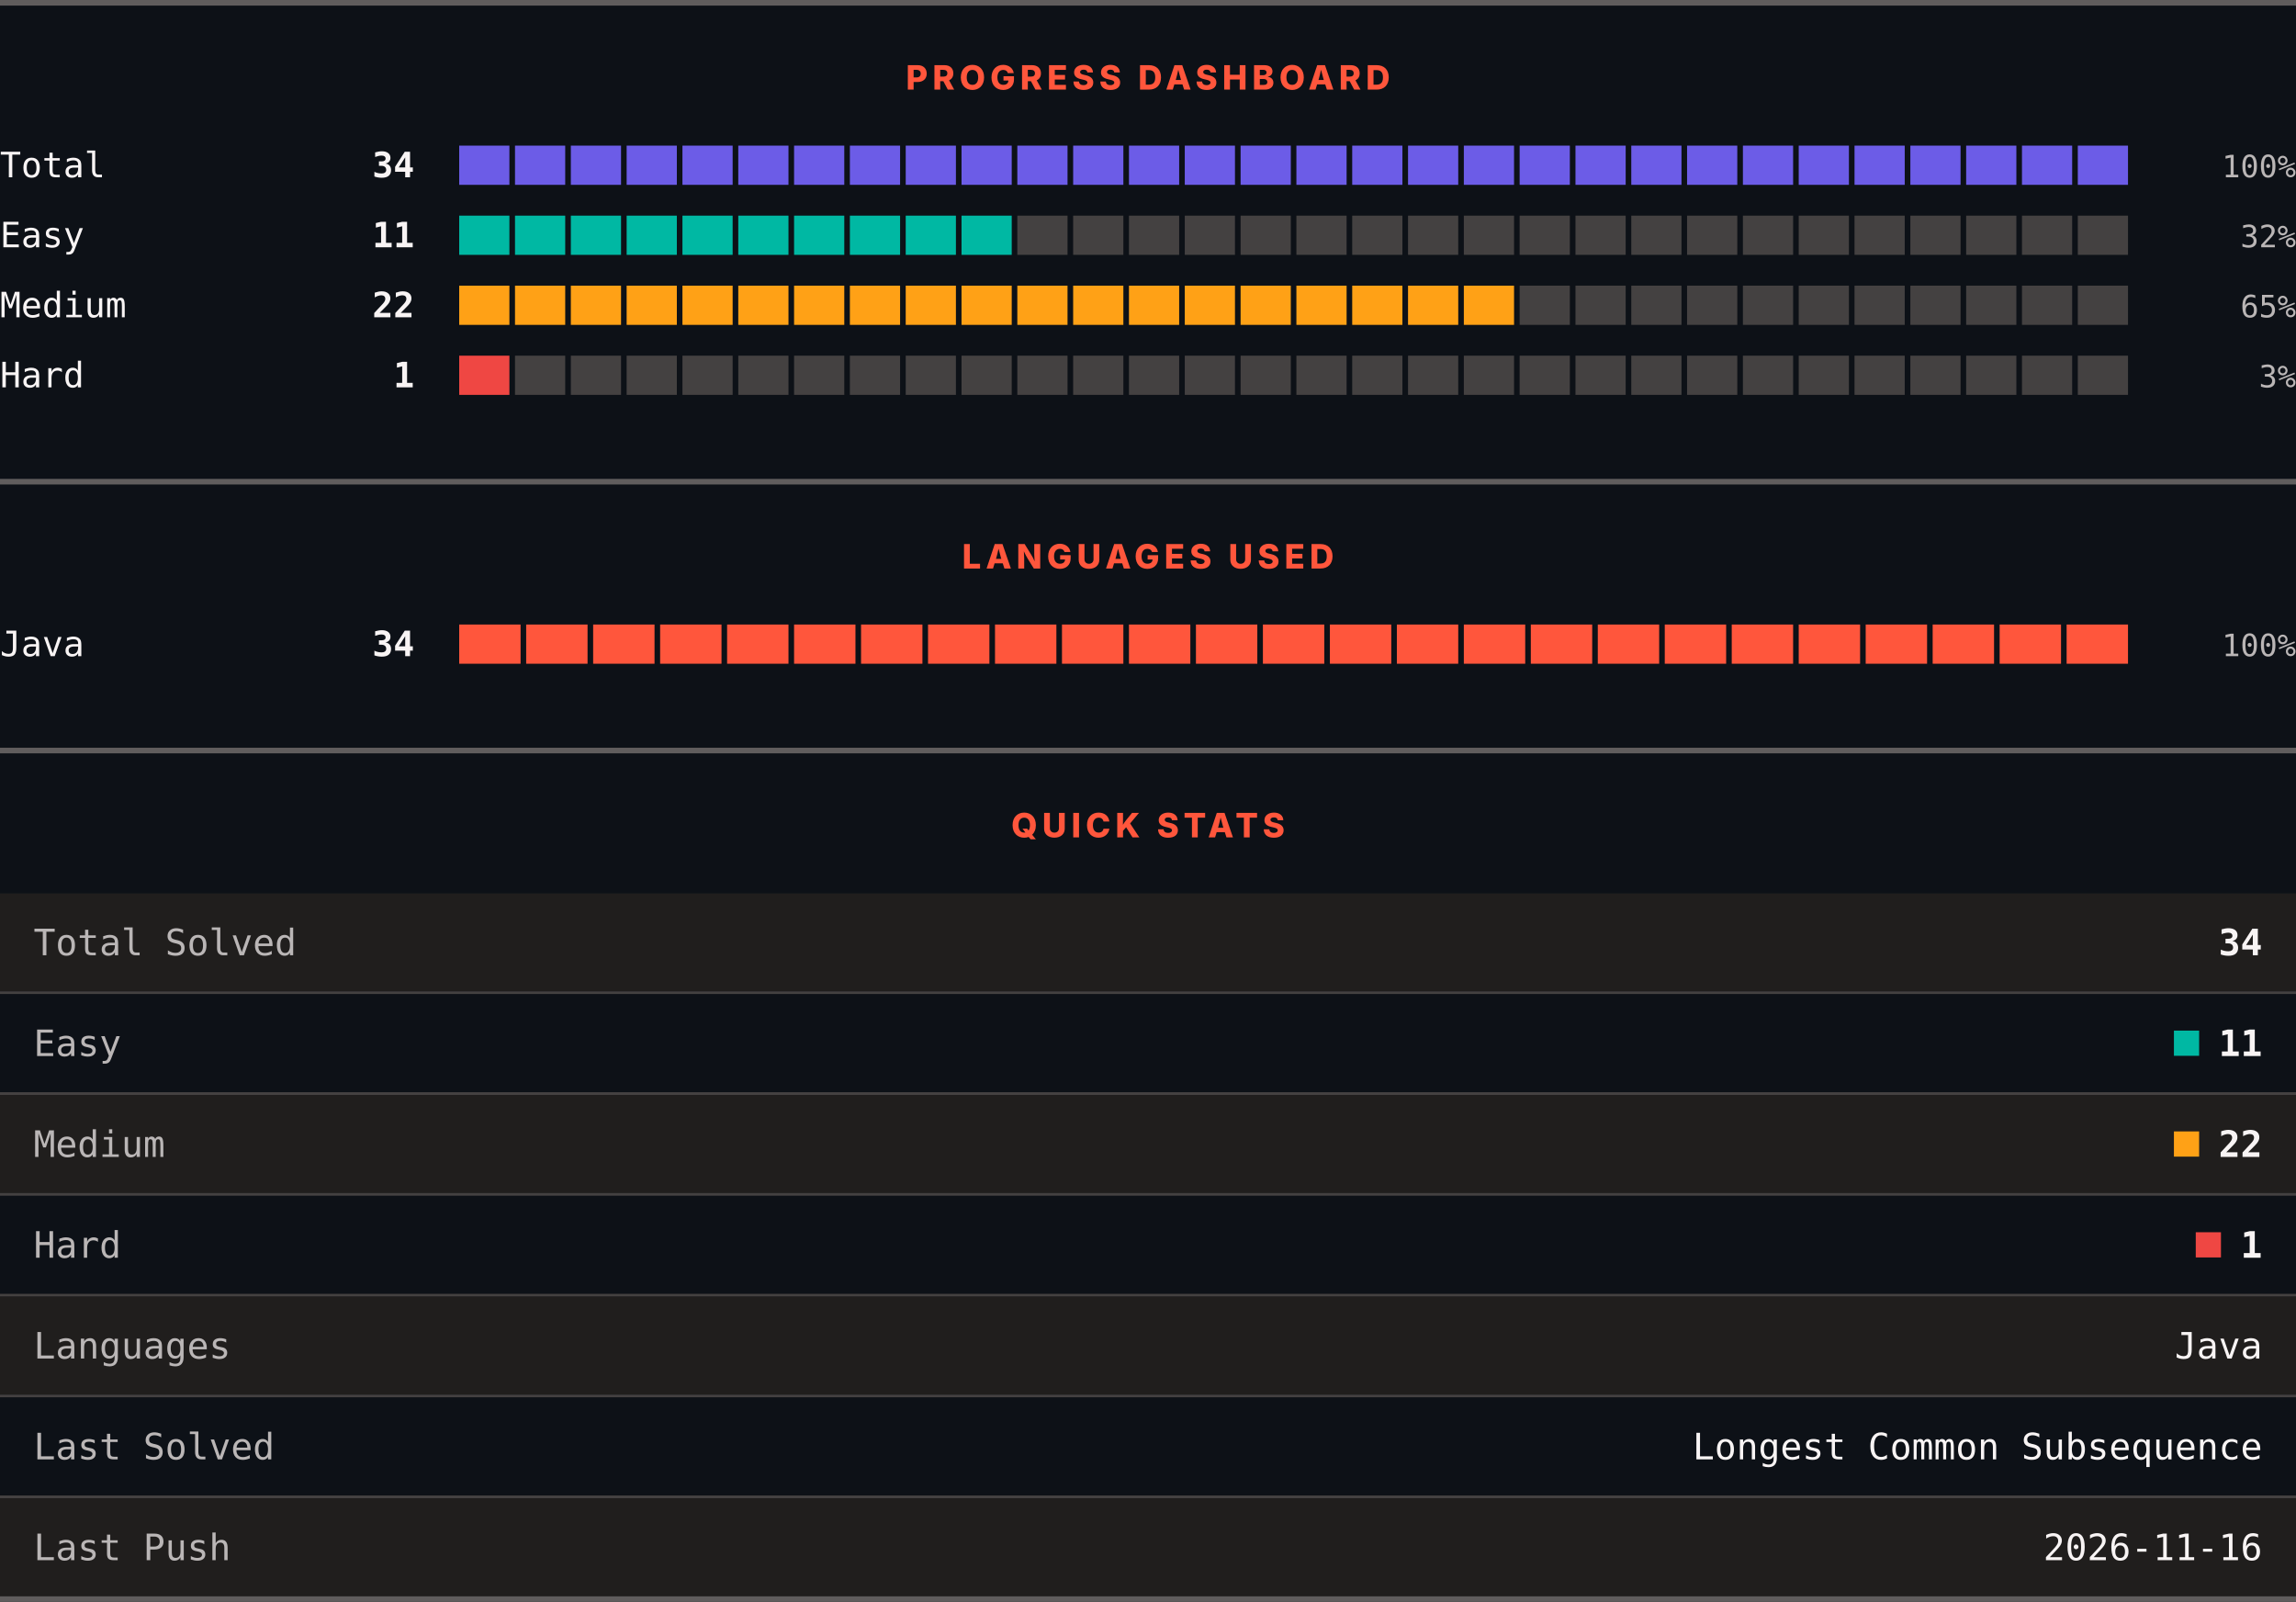
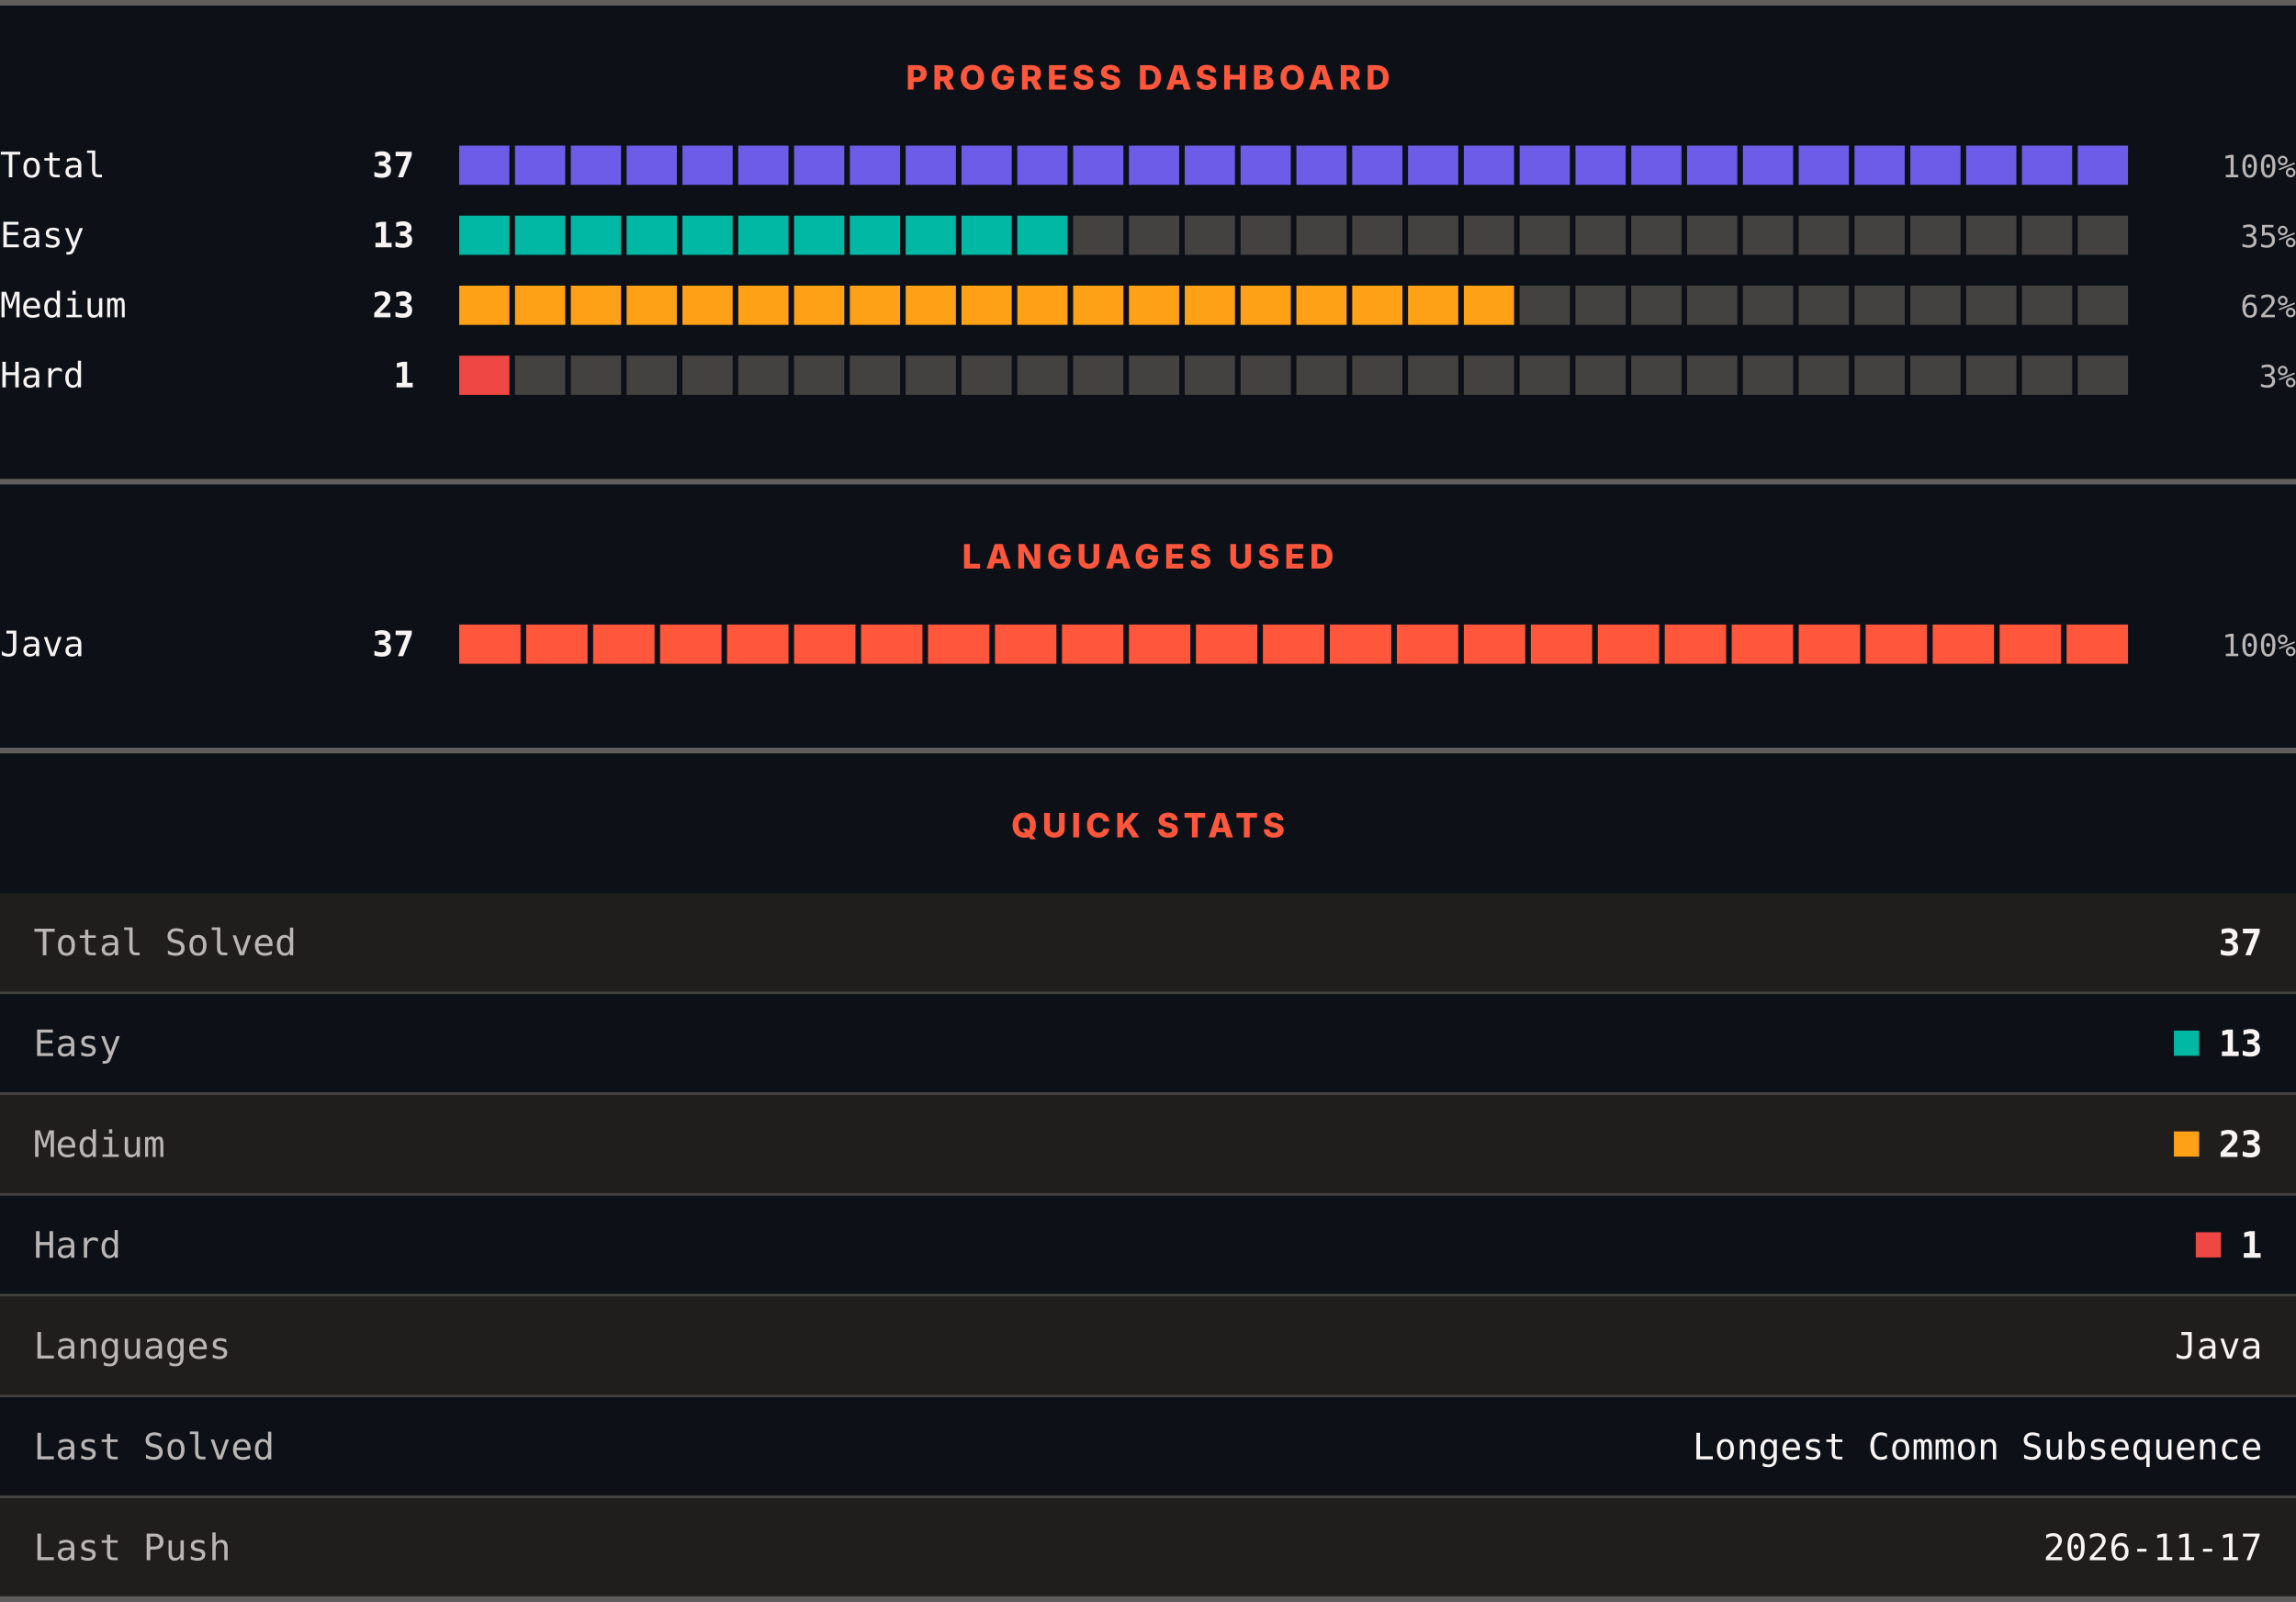
<svg xmlns="http://www.w3.org/2000/svg" width="820" height="572" viewBox="0 0 820 572" role="img" aria-label="LeetCode progress, languages and quick stats">
  <rect width="820" height="572" fill="#0d1117" />
  <rect x="0" y="0" width="820" height="2" fill="#605d5d" />
  <text x="410" y="32" text-anchor="middle" font-family="Archivo, system-ui, -apple-system, Segoe UI, sans-serif" font-size="12" font-weight="800" letter-spacing="1.68" fill="#ff563c">PROGRESS DASHBOARD</text>
  <text x="0" y="63.3" font-family="ui-monospace, SFMono-Regular, Menlo, Consolas, monospace" font-size="12.5" fill="#f8f4f4">Total</text>
-   <text x="148" y="63.3" text-anchor="end" font-family="ui-monospace, SFMono-Regular, Menlo, Consolas, monospace" font-size="12.5" font-weight="700" fill="#f8f4f4">34</text>
+   <text x="148" y="63.3" text-anchor="end" font-family="ui-monospace, SFMono-Regular, Menlo, Consolas, monospace" font-size="12.5" font-weight="700" fill="#f8f4f4">37</text>
  <rect x="164.00" y="52" width="17.93" height="14" fill="#6c5ce7" />
  <rect x="183.93" y="52" width="17.93" height="14" fill="#6c5ce7" />
  <rect x="203.87" y="52" width="17.93" height="14" fill="#6c5ce7" />
  <rect x="223.80" y="52" width="17.93" height="14" fill="#6c5ce7" />
  <rect x="243.73" y="52" width="17.93" height="14" fill="#6c5ce7" />
  <rect x="263.67" y="52" width="17.93" height="14" fill="#6c5ce7" />
  <rect x="283.60" y="52" width="17.93" height="14" fill="#6c5ce7" />
  <rect x="303.53" y="52" width="17.93" height="14" fill="#6c5ce7" />
  <rect x="323.47" y="52" width="17.93" height="14" fill="#6c5ce7" />
  <rect x="343.40" y="52" width="17.93" height="14" fill="#6c5ce7" />
  <rect x="363.33" y="52" width="17.93" height="14" fill="#6c5ce7" />
  <rect x="383.27" y="52" width="17.93" height="14" fill="#6c5ce7" />
  <rect x="403.20" y="52" width="17.93" height="14" fill="#6c5ce7" />
  <rect x="423.13" y="52" width="17.93" height="14" fill="#6c5ce7" />
  <rect x="443.07" y="52" width="17.93" height="14" fill="#6c5ce7" />
  <rect x="463.00" y="52" width="17.93" height="14" fill="#6c5ce7" />
  <rect x="482.93" y="52" width="17.93" height="14" fill="#6c5ce7" />
  <rect x="502.87" y="52" width="17.93" height="14" fill="#6c5ce7" />
  <rect x="522.80" y="52" width="17.93" height="14" fill="#6c5ce7" />
  <rect x="542.73" y="52" width="17.93" height="14" fill="#6c5ce7" />
  <rect x="562.67" y="52" width="17.93" height="14" fill="#6c5ce7" />
  <rect x="582.60" y="52" width="17.93" height="14" fill="#6c5ce7" />
  <rect x="602.53" y="52" width="17.93" height="14" fill="#6c5ce7" />
  <rect x="622.47" y="52" width="17.93" height="14" fill="#6c5ce7" />
  <rect x="642.40" y="52" width="17.93" height="14" fill="#6c5ce7" />
  <rect x="662.33" y="52" width="17.93" height="14" fill="#6c5ce7" />
  <rect x="682.27" y="52" width="17.93" height="14" fill="#6c5ce7" />
  <rect x="702.20" y="52" width="17.93" height="14" fill="#6c5ce7" />
  <rect x="722.13" y="52" width="17.93" height="14" fill="#6c5ce7" />
  <rect x="742.07" y="52" width="17.93" height="14" fill="#6c5ce7" />
  <text x="820" y="63.3" text-anchor="end" font-family="ui-monospace, SFMono-Regular, Menlo, Consolas, monospace" font-size="11" fill="#bab6b6">100%</text>
  <text x="0" y="88.3" font-family="ui-monospace, SFMono-Regular, Menlo, Consolas, monospace" font-size="12.5" fill="#f8f4f4">Easy</text>
-   <text x="148" y="88.3" text-anchor="end" font-family="ui-monospace, SFMono-Regular, Menlo, Consolas, monospace" font-size="12.5" font-weight="700" fill="#f8f4f4">11</text>
+   <text x="148" y="88.3" text-anchor="end" font-family="ui-monospace, SFMono-Regular, Menlo, Consolas, monospace" font-size="12.5" font-weight="700" fill="#f8f4f4">13</text>
  <rect x="164.00" y="77" width="17.93" height="14" fill="#00b8a3" />
  <rect x="183.93" y="77" width="17.93" height="14" fill="#00b8a3" />
  <rect x="203.87" y="77" width="17.93" height="14" fill="#00b8a3" />
  <rect x="223.80" y="77" width="17.93" height="14" fill="#00b8a3" />
  <rect x="243.73" y="77" width="17.93" height="14" fill="#00b8a3" />
  <rect x="263.67" y="77" width="17.93" height="14" fill="#00b8a3" />
  <rect x="283.60" y="77" width="17.93" height="14" fill="#00b8a3" />
  <rect x="303.53" y="77" width="17.93" height="14" fill="#00b8a3" />
  <rect x="323.47" y="77" width="17.93" height="14" fill="#00b8a3" />
  <rect x="343.40" y="77" width="17.93" height="14" fill="#00b8a3" />
-   <rect x="363.33" y="77" width="17.93" height="14" fill="#444141" />
+   <rect x="363.33" y="77" width="17.93" height="14" fill="#00b8a3" />
  <rect x="383.27" y="77" width="17.93" height="14" fill="#444141" />
  <rect x="403.20" y="77" width="17.93" height="14" fill="#444141" />
  <rect x="423.13" y="77" width="17.93" height="14" fill="#444141" />
  <rect x="443.07" y="77" width="17.93" height="14" fill="#444141" />
  <rect x="463.00" y="77" width="17.93" height="14" fill="#444141" />
  <rect x="482.93" y="77" width="17.93" height="14" fill="#444141" />
  <rect x="502.87" y="77" width="17.93" height="14" fill="#444141" />
  <rect x="522.80" y="77" width="17.93" height="14" fill="#444141" />
  <rect x="542.73" y="77" width="17.93" height="14" fill="#444141" />
  <rect x="562.67" y="77" width="17.93" height="14" fill="#444141" />
  <rect x="582.60" y="77" width="17.93" height="14" fill="#444141" />
  <rect x="602.53" y="77" width="17.93" height="14" fill="#444141" />
  <rect x="622.47" y="77" width="17.93" height="14" fill="#444141" />
  <rect x="642.40" y="77" width="17.93" height="14" fill="#444141" />
  <rect x="662.33" y="77" width="17.93" height="14" fill="#444141" />
  <rect x="682.27" y="77" width="17.93" height="14" fill="#444141" />
  <rect x="702.20" y="77" width="17.93" height="14" fill="#444141" />
  <rect x="722.13" y="77" width="17.93" height="14" fill="#444141" />
  <rect x="742.07" y="77" width="17.93" height="14" fill="#444141" />
-   <text x="820" y="88.3" text-anchor="end" font-family="ui-monospace, SFMono-Regular, Menlo, Consolas, monospace" font-size="11" fill="#bab6b6">32%</text>
+   <text x="820" y="88.3" text-anchor="end" font-family="ui-monospace, SFMono-Regular, Menlo, Consolas, monospace" font-size="11" fill="#bab6b6">35%</text>
  <text x="0" y="113.3" font-family="ui-monospace, SFMono-Regular, Menlo, Consolas, monospace" font-size="12.5" fill="#f8f4f4">Medium</text>
-   <text x="148" y="113.3" text-anchor="end" font-family="ui-monospace, SFMono-Regular, Menlo, Consolas, monospace" font-size="12.5" font-weight="700" fill="#f8f4f4">22</text>
+   <text x="148" y="113.3" text-anchor="end" font-family="ui-monospace, SFMono-Regular, Menlo, Consolas, monospace" font-size="12.5" font-weight="700" fill="#f8f4f4">23</text>
  <rect x="164.00" y="102" width="17.93" height="14" fill="#ffa116" />
  <rect x="183.93" y="102" width="17.93" height="14" fill="#ffa116" />
  <rect x="203.87" y="102" width="17.93" height="14" fill="#ffa116" />
  <rect x="223.80" y="102" width="17.93" height="14" fill="#ffa116" />
  <rect x="243.73" y="102" width="17.93" height="14" fill="#ffa116" />
  <rect x="263.67" y="102" width="17.93" height="14" fill="#ffa116" />
  <rect x="283.60" y="102" width="17.93" height="14" fill="#ffa116" />
  <rect x="303.53" y="102" width="17.93" height="14" fill="#ffa116" />
  <rect x="323.47" y="102" width="17.93" height="14" fill="#ffa116" />
  <rect x="343.40" y="102" width="17.93" height="14" fill="#ffa116" />
  <rect x="363.33" y="102" width="17.93" height="14" fill="#ffa116" />
  <rect x="383.27" y="102" width="17.93" height="14" fill="#ffa116" />
  <rect x="403.20" y="102" width="17.93" height="14" fill="#ffa116" />
  <rect x="423.13" y="102" width="17.93" height="14" fill="#ffa116" />
  <rect x="443.07" y="102" width="17.93" height="14" fill="#ffa116" />
  <rect x="463.00" y="102" width="17.93" height="14" fill="#ffa116" />
  <rect x="482.93" y="102" width="17.93" height="14" fill="#ffa116" />
  <rect x="502.87" y="102" width="17.93" height="14" fill="#ffa116" />
  <rect x="522.80" y="102" width="17.93" height="14" fill="#ffa116" />
  <rect x="542.73" y="102" width="17.93" height="14" fill="#444141" />
  <rect x="562.67" y="102" width="17.93" height="14" fill="#444141" />
  <rect x="582.60" y="102" width="17.93" height="14" fill="#444141" />
  <rect x="602.53" y="102" width="17.93" height="14" fill="#444141" />
  <rect x="622.47" y="102" width="17.93" height="14" fill="#444141" />
  <rect x="642.40" y="102" width="17.93" height="14" fill="#444141" />
  <rect x="662.33" y="102" width="17.93" height="14" fill="#444141" />
  <rect x="682.27" y="102" width="17.93" height="14" fill="#444141" />
  <rect x="702.20" y="102" width="17.93" height="14" fill="#444141" />
  <rect x="722.13" y="102" width="17.93" height="14" fill="#444141" />
  <rect x="742.07" y="102" width="17.93" height="14" fill="#444141" />
-   <text x="820" y="113.3" text-anchor="end" font-family="ui-monospace, SFMono-Regular, Menlo, Consolas, monospace" font-size="11" fill="#bab6b6">65%</text>
+   <text x="820" y="113.3" text-anchor="end" font-family="ui-monospace, SFMono-Regular, Menlo, Consolas, monospace" font-size="11" fill="#bab6b6">62%</text>
  <text x="0" y="138.3" font-family="ui-monospace, SFMono-Regular, Menlo, Consolas, monospace" font-size="12.5" fill="#f8f4f4">Hard</text>
  <text x="148" y="138.3" text-anchor="end" font-family="ui-monospace, SFMono-Regular, Menlo, Consolas, monospace" font-size="12.5" font-weight="700" fill="#f8f4f4">1</text>
  <rect x="164.00" y="127" width="17.93" height="14" fill="#ef4743" />
  <rect x="183.93" y="127" width="17.93" height="14" fill="#444141" />
  <rect x="203.87" y="127" width="17.93" height="14" fill="#444141" />
  <rect x="223.80" y="127" width="17.93" height="14" fill="#444141" />
  <rect x="243.73" y="127" width="17.93" height="14" fill="#444141" />
  <rect x="263.67" y="127" width="17.93" height="14" fill="#444141" />
  <rect x="283.60" y="127" width="17.93" height="14" fill="#444141" />
  <rect x="303.53" y="127" width="17.93" height="14" fill="#444141" />
  <rect x="323.47" y="127" width="17.93" height="14" fill="#444141" />
  <rect x="343.40" y="127" width="17.93" height="14" fill="#444141" />
  <rect x="363.33" y="127" width="17.93" height="14" fill="#444141" />
  <rect x="383.27" y="127" width="17.93" height="14" fill="#444141" />
  <rect x="403.20" y="127" width="17.93" height="14" fill="#444141" />
  <rect x="423.13" y="127" width="17.93" height="14" fill="#444141" />
  <rect x="443.07" y="127" width="17.93" height="14" fill="#444141" />
  <rect x="463.00" y="127" width="17.93" height="14" fill="#444141" />
  <rect x="482.93" y="127" width="17.93" height="14" fill="#444141" />
  <rect x="502.87" y="127" width="17.93" height="14" fill="#444141" />
  <rect x="522.80" y="127" width="17.93" height="14" fill="#444141" />
  <rect x="542.73" y="127" width="17.93" height="14" fill="#444141" />
  <rect x="562.67" y="127" width="17.93" height="14" fill="#444141" />
  <rect x="582.60" y="127" width="17.93" height="14" fill="#444141" />
  <rect x="602.53" y="127" width="17.93" height="14" fill="#444141" />
  <rect x="622.47" y="127" width="17.93" height="14" fill="#444141" />
  <rect x="642.40" y="127" width="17.93" height="14" fill="#444141" />
  <rect x="662.33" y="127" width="17.93" height="14" fill="#444141" />
  <rect x="682.27" y="127" width="17.93" height="14" fill="#444141" />
  <rect x="702.20" y="127" width="17.93" height="14" fill="#444141" />
  <rect x="722.13" y="127" width="17.93" height="14" fill="#444141" />
  <rect x="742.07" y="127" width="17.93" height="14" fill="#444141" />
  <text x="820" y="138.3" text-anchor="end" font-family="ui-monospace, SFMono-Regular, Menlo, Consolas, monospace" font-size="11" fill="#bab6b6">3%</text>
  <rect x="0" y="171" width="820" height="2" fill="#605d5d" />
  <text x="410" y="203" text-anchor="middle" font-family="Archivo, system-ui, -apple-system, Segoe UI, sans-serif" font-size="12" font-weight="800" letter-spacing="1.68" fill="#ff563c">LANGUAGES USED</text>
  <text x="0" y="234.3" font-family="ui-monospace, SFMono-Regular, Menlo, Consolas, monospace" font-size="12.5" fill="#f8f4f4">Java</text>
-   <text x="148" y="234.3" text-anchor="end" font-family="ui-monospace, SFMono-Regular, Menlo, Consolas, monospace" font-size="12.5" font-weight="700" fill="#f8f4f4">34</text>
+   <text x="148" y="234.3" text-anchor="end" font-family="ui-monospace, SFMono-Regular, Menlo, Consolas, monospace" font-size="12.5" font-weight="700" fill="#f8f4f4">37</text>
  <rect x="164.00" y="223" width="21.92" height="14" fill="#ff563c" />
  <rect x="187.92" y="223" width="21.92" height="14" fill="#ff563c" />
  <rect x="211.84" y="223" width="21.92" height="14" fill="#ff563c" />
  <rect x="235.76" y="223" width="21.92" height="14" fill="#ff563c" />
  <rect x="259.68" y="223" width="21.92" height="14" fill="#ff563c" />
  <rect x="283.60" y="223" width="21.92" height="14" fill="#ff563c" />
  <rect x="307.52" y="223" width="21.92" height="14" fill="#ff563c" />
  <rect x="331.44" y="223" width="21.92" height="14" fill="#ff563c" />
  <rect x="355.36" y="223" width="21.92" height="14" fill="#ff563c" />
  <rect x="379.28" y="223" width="21.92" height="14" fill="#ff563c" />
  <rect x="403.20" y="223" width="21.92" height="14" fill="#ff563c" />
  <rect x="427.12" y="223" width="21.92" height="14" fill="#ff563c" />
  <rect x="451.04" y="223" width="21.92" height="14" fill="#ff563c" />
  <rect x="474.96" y="223" width="21.92" height="14" fill="#ff563c" />
  <rect x="498.88" y="223" width="21.92" height="14" fill="#ff563c" />
  <rect x="522.80" y="223" width="21.92" height="14" fill="#ff563c" />
  <rect x="546.72" y="223" width="21.92" height="14" fill="#ff563c" />
  <rect x="570.64" y="223" width="21.92" height="14" fill="#ff563c" />
  <rect x="594.56" y="223" width="21.92" height="14" fill="#ff563c" />
  <rect x="618.48" y="223" width="21.92" height="14" fill="#ff563c" />
  <rect x="642.40" y="223" width="21.92" height="14" fill="#ff563c" />
  <rect x="666.32" y="223" width="21.92" height="14" fill="#ff563c" />
  <rect x="690.24" y="223" width="21.92" height="14" fill="#ff563c" />
  <rect x="714.16" y="223" width="21.92" height="14" fill="#ff563c" />
  <rect x="738.08" y="223" width="21.92" height="14" fill="#ff563c" />
  <text x="820" y="234.3" text-anchor="end" font-family="ui-monospace, SFMono-Regular, Menlo, Consolas, monospace" font-size="11" fill="#bab6b6">100%</text>
  <rect x="0" y="267" width="820" height="2" fill="#605d5d" />
  <text x="410" y="299" text-anchor="middle" font-family="Archivo, system-ui, -apple-system, Segoe UI, sans-serif" font-size="12" font-weight="800" letter-spacing="1.68" fill="#ff563c">QUICK STATS</text>
  <rect x="0" y="319" width="820" height="35" fill="#201e1d" />
  <text x="12" y="341.1" font-family="ui-monospace, SFMono-Regular, Menlo, Consolas, monospace" font-size="13" fill="#bab6b6">Total Solved</text>
-   <text x="808" y="341.1" text-anchor="end" font-family="ui-monospace, SFMono-Regular, Menlo, Consolas, monospace" font-size="13" font-weight="700" fill="#f8f4f4">34</text>
+   <text x="808" y="341.1" text-anchor="end" font-family="ui-monospace, SFMono-Regular, Menlo, Consolas, monospace" font-size="13" font-weight="700" fill="#f8f4f4">37</text>
  <rect x="0" y="354" width="820" height="1" fill="#444141" />
  <rect x="0" y="355" width="820" height="35" fill="#0d1117" />
  <text x="12" y="377.1" font-family="ui-monospace, SFMono-Regular, Menlo, Consolas, monospace" font-size="13" fill="#bab6b6">Easy</text>
  <rect x="776.4" y="368" width="9" height="9" fill="#00b8a3" />
-   <text x="808" y="377.1" text-anchor="end" font-family="ui-monospace, SFMono-Regular, Menlo, Consolas, monospace" font-size="13" font-weight="700" fill="#f8f4f4">11</text>
+   <text x="808" y="377.1" text-anchor="end" font-family="ui-monospace, SFMono-Regular, Menlo, Consolas, monospace" font-size="13" font-weight="700" fill="#f8f4f4">13</text>
  <rect x="0" y="390" width="820" height="1" fill="#444141" />
  <rect x="0" y="391" width="820" height="35" fill="#201e1d" />
  <text x="12" y="413.1" font-family="ui-monospace, SFMono-Regular, Menlo, Consolas, monospace" font-size="13" fill="#bab6b6">Medium</text>
  <rect x="776.4" y="404" width="9" height="9" fill="#ffa116" />
-   <text x="808" y="413.1" text-anchor="end" font-family="ui-monospace, SFMono-Regular, Menlo, Consolas, monospace" font-size="13" font-weight="700" fill="#f8f4f4">22</text>
+   <text x="808" y="413.1" text-anchor="end" font-family="ui-monospace, SFMono-Regular, Menlo, Consolas, monospace" font-size="13" font-weight="700" fill="#f8f4f4">23</text>
  <rect x="0" y="426" width="820" height="1" fill="#444141" />
  <rect x="0" y="427" width="820" height="35" fill="#0d1117" />
  <text x="12" y="449.1" font-family="ui-monospace, SFMono-Regular, Menlo, Consolas, monospace" font-size="13" fill="#bab6b6">Hard</text>
  <rect x="784.2" y="440" width="9" height="9" fill="#ef4743" />
  <text x="808" y="449.1" text-anchor="end" font-family="ui-monospace, SFMono-Regular, Menlo, Consolas, monospace" font-size="13" font-weight="700" fill="#f8f4f4">1</text>
  <rect x="0" y="462" width="820" height="1" fill="#444141" />
  <rect x="0" y="463" width="820" height="35" fill="#201e1d" />
  <text x="12" y="485.1" font-family="ui-monospace, SFMono-Regular, Menlo, Consolas, monospace" font-size="13" fill="#bab6b6">Languages</text>
  <text x="808" y="485.1" text-anchor="end" font-family="ui-monospace, SFMono-Regular, Menlo, Consolas, monospace" font-size="13" fill="#f8f4f4">Java</text>
  <rect x="0" y="498" width="820" height="1" fill="#444141" />
  <rect x="0" y="499" width="820" height="35" fill="#0d1117" />
  <text x="12" y="521.1" font-family="ui-monospace, SFMono-Regular, Menlo, Consolas, monospace" font-size="13" fill="#bab6b6">Last Solved</text>
  <text x="808" y="521.1" text-anchor="end" font-family="ui-monospace, SFMono-Regular, Menlo, Consolas, monospace" font-size="13" fill="#f8f4f4">Longest Common Subsequence</text>
  <rect x="0" y="534" width="820" height="1" fill="#444141" />
  <rect x="0" y="535" width="820" height="35" fill="#201e1d" />
  <text x="12" y="557.1" font-family="ui-monospace, SFMono-Regular, Menlo, Consolas, monospace" font-size="13" fill="#bab6b6">Last Push</text>
-   <text x="808" y="557.1" text-anchor="end" font-family="ui-monospace, SFMono-Regular, Menlo, Consolas, monospace" font-size="13" fill="#f8f4f4">2026-11-16</text>
+   <text x="808" y="557.1" text-anchor="end" font-family="ui-monospace, SFMono-Regular, Menlo, Consolas, monospace" font-size="13" fill="#f8f4f4">2026-11-17</text>
  <rect x="0" y="570" width="820" height="2" fill="#605d5d" />
</svg>
